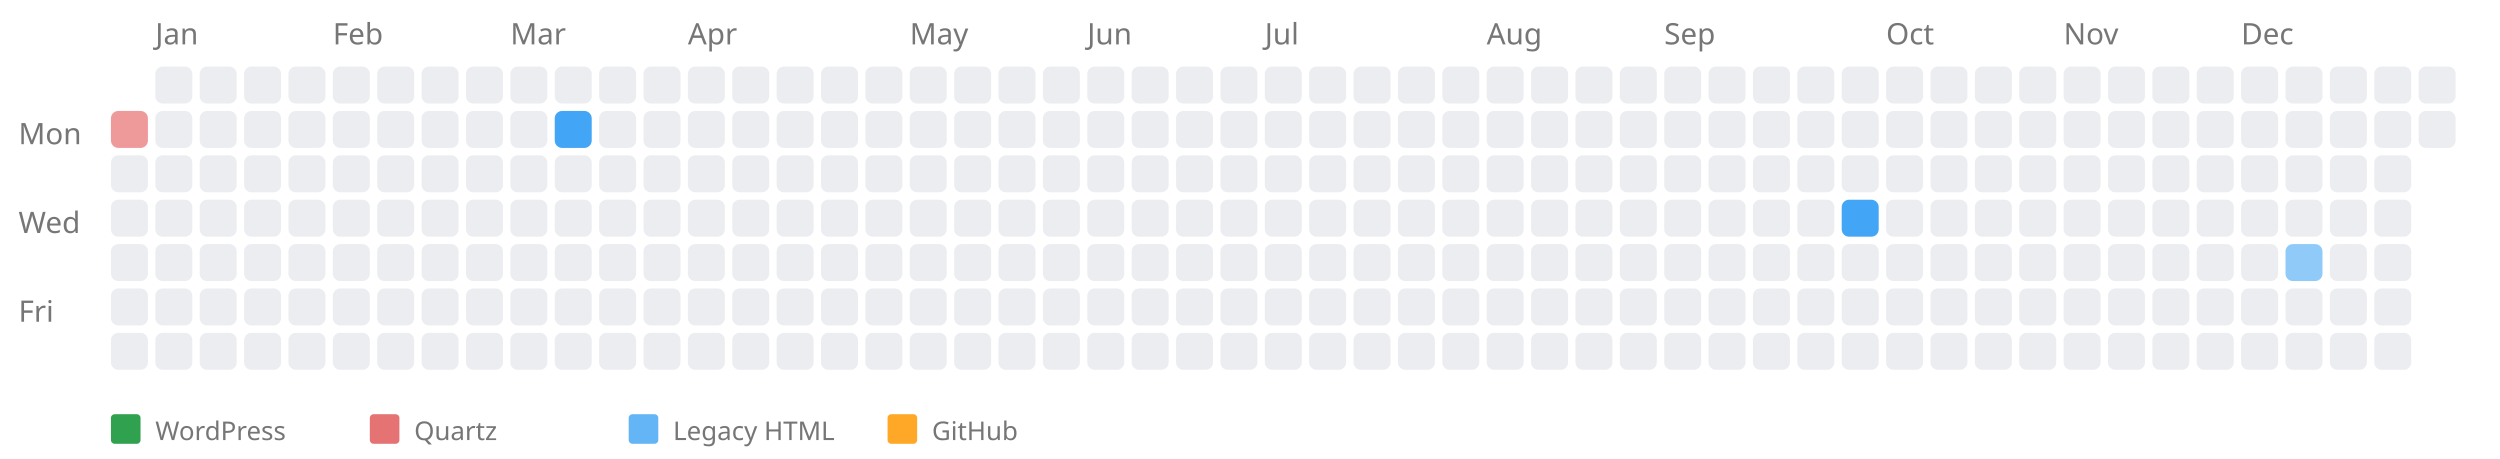
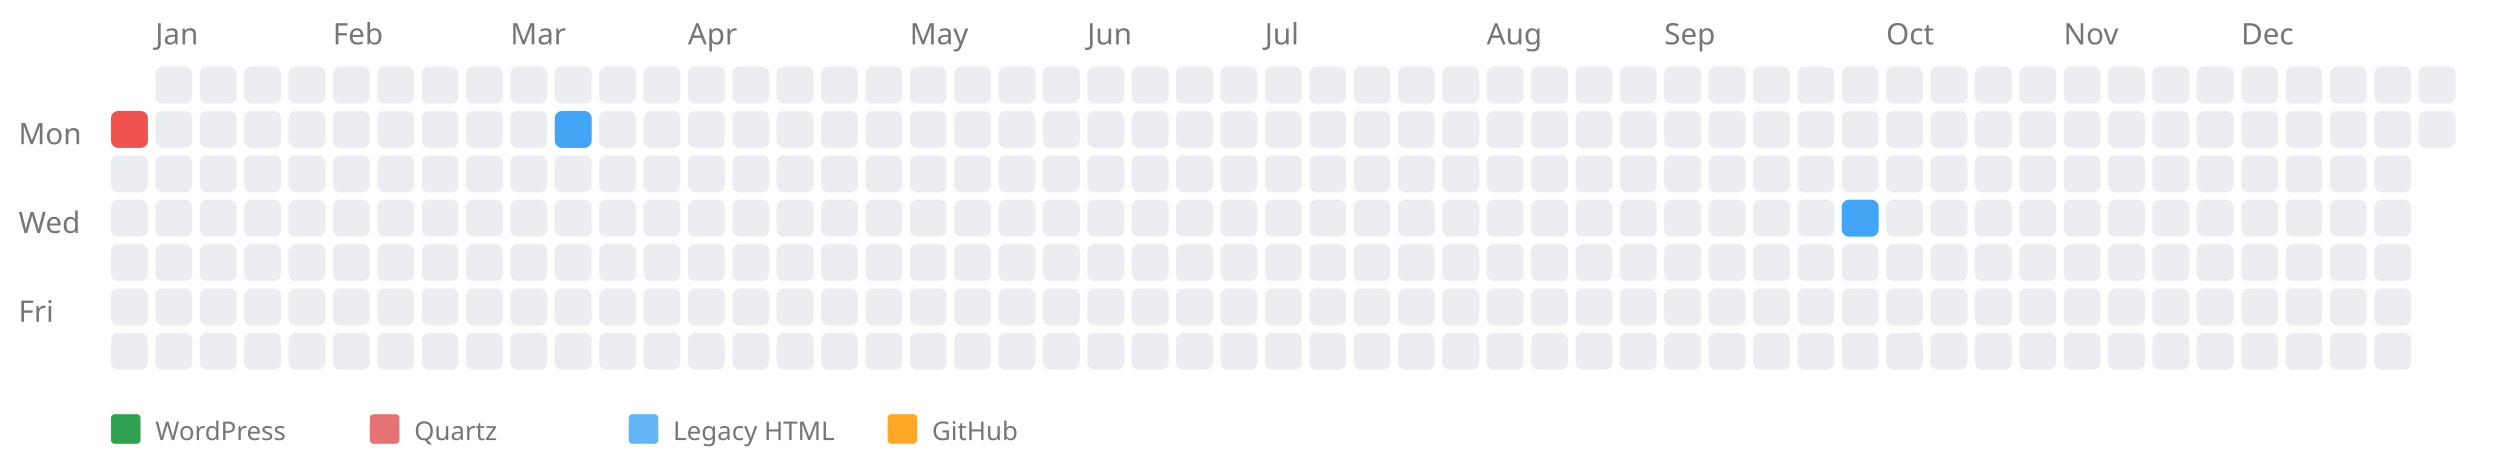
<svg xmlns="http://www.w3.org/2000/svg" width="676" height="124" style="background-color: white;">
  <text x="5" y="39" font-family="sans-serif" font-size="8" fill="#767676">Mon</text>
  <text x="5" y="63" font-family="sans-serif" font-size="8" fill="#767676">Wed</text>
  <text x="5" y="87" font-family="sans-serif" font-size="8" fill="#767676">Fri</text>
  <a href="https://kreier.github.io/quartz/Diary/2001">
-     <rect x="30" y="30" width="10" height="10" fill="#ef9a9a" rx="2" ry="2" />
+     <rect x="30" y="30" width="10" height="10" fill="#ef5350" rx="2" ry="2" />
  </a>
  <rect x="30" y="42" width="10" height="10" fill="#ebedf0" rx="2" ry="2" />
  <rect x="30" y="54" width="10" height="10" fill="#ebedf0" rx="2" ry="2" />
  <rect x="30" y="66" width="10" height="10" fill="#ebedf0" rx="2" ry="2" />
  <rect x="30" y="78" width="10" height="10" fill="#ebedf0" rx="2" ry="2" />
  <rect x="30" y="90" width="10" height="10" fill="#ebedf0" rx="2" ry="2" />
  <text x="42" y="12" font-family="sans-serif" font-size="8" fill="#767676">Jan</text>
  <rect x="42" y="18" width="10" height="10" fill="#ebedf0" rx="2" ry="2" />
  <rect x="42" y="30" width="10" height="10" fill="#ebedf0" rx="2" ry="2" />
  <rect x="42" y="42" width="10" height="10" fill="#ebedf0" rx="2" ry="2" />
  <rect x="42" y="54" width="10" height="10" fill="#ebedf0" rx="2" ry="2" />
  <rect x="42" y="66" width="10" height="10" fill="#ebedf0" rx="2" ry="2" />
  <rect x="42" y="78" width="10" height="10" fill="#ebedf0" rx="2" ry="2" />
  <rect x="42" y="90" width="10" height="10" fill="#ebedf0" rx="2" ry="2" />
  <rect x="54" y="18" width="10" height="10" fill="#ebedf0" rx="2" ry="2" />
  <rect x="54" y="30" width="10" height="10" fill="#ebedf0" rx="2" ry="2" />
  <rect x="54" y="42" width="10" height="10" fill="#ebedf0" rx="2" ry="2" />
  <rect x="54" y="54" width="10" height="10" fill="#ebedf0" rx="2" ry="2" />
  <rect x="54" y="66" width="10" height="10" fill="#ebedf0" rx="2" ry="2" />
  <rect x="54" y="78" width="10" height="10" fill="#ebedf0" rx="2" ry="2" />
  <rect x="54" y="90" width="10" height="10" fill="#ebedf0" rx="2" ry="2" />
  <rect x="66" y="18" width="10" height="10" fill="#ebedf0" rx="2" ry="2" />
  <rect x="66" y="30" width="10" height="10" fill="#ebedf0" rx="2" ry="2" />
  <rect x="66" y="42" width="10" height="10" fill="#ebedf0" rx="2" ry="2" />
  <rect x="66" y="54" width="10" height="10" fill="#ebedf0" rx="2" ry="2" />
  <rect x="66" y="66" width="10" height="10" fill="#ebedf0" rx="2" ry="2" />
  <rect x="66" y="78" width="10" height="10" fill="#ebedf0" rx="2" ry="2" />
  <rect x="66" y="90" width="10" height="10" fill="#ebedf0" rx="2" ry="2" />
  <rect x="78" y="18" width="10" height="10" fill="#ebedf0" rx="2" ry="2" />
  <rect x="78" y="30" width="10" height="10" fill="#ebedf0" rx="2" ry="2" />
  <rect x="78" y="42" width="10" height="10" fill="#ebedf0" rx="2" ry="2" />
  <rect x="78" y="54" width="10" height="10" fill="#ebedf0" rx="2" ry="2" />
  <rect x="78" y="66" width="10" height="10" fill="#ebedf0" rx="2" ry="2" />
  <rect x="78" y="78" width="10" height="10" fill="#ebedf0" rx="2" ry="2" />
  <rect x="78" y="90" width="10" height="10" fill="#ebedf0" rx="2" ry="2" />
  <text x="90" y="12" font-family="sans-serif" font-size="8" fill="#767676">Feb</text>
  <rect x="90" y="18" width="10" height="10" fill="#ebedf0" rx="2" ry="2" />
  <rect x="90" y="30" width="10" height="10" fill="#ebedf0" rx="2" ry="2" />
  <rect x="90" y="42" width="10" height="10" fill="#ebedf0" rx="2" ry="2" />
  <rect x="90" y="54" width="10" height="10" fill="#ebedf0" rx="2" ry="2" />
  <rect x="90" y="66" width="10" height="10" fill="#ebedf0" rx="2" ry="2" />
  <rect x="90" y="78" width="10" height="10" fill="#ebedf0" rx="2" ry="2" />
  <rect x="90" y="90" width="10" height="10" fill="#ebedf0" rx="2" ry="2" />
  <rect x="102" y="18" width="10" height="10" fill="#ebedf0" rx="2" ry="2" />
  <rect x="102" y="30" width="10" height="10" fill="#ebedf0" rx="2" ry="2" />
  <rect x="102" y="42" width="10" height="10" fill="#ebedf0" rx="2" ry="2" />
  <rect x="102" y="54" width="10" height="10" fill="#ebedf0" rx="2" ry="2" />
  <rect x="102" y="66" width="10" height="10" fill="#ebedf0" rx="2" ry="2" />
  <rect x="102" y="78" width="10" height="10" fill="#ebedf0" rx="2" ry="2" />
  <rect x="102" y="90" width="10" height="10" fill="#ebedf0" rx="2" ry="2" />
  <rect x="114" y="18" width="10" height="10" fill="#ebedf0" rx="2" ry="2" />
  <rect x="114" y="30" width="10" height="10" fill="#ebedf0" rx="2" ry="2" />
  <rect x="114" y="42" width="10" height="10" fill="#ebedf0" rx="2" ry="2" />
  <rect x="114" y="54" width="10" height="10" fill="#ebedf0" rx="2" ry="2" />
  <rect x="114" y="66" width="10" height="10" fill="#ebedf0" rx="2" ry="2" />
  <rect x="114" y="78" width="10" height="10" fill="#ebedf0" rx="2" ry="2" />
  <rect x="114" y="90" width="10" height="10" fill="#ebedf0" rx="2" ry="2" />
  <rect x="126" y="18" width="10" height="10" fill="#ebedf0" rx="2" ry="2" />
  <rect x="126" y="30" width="10" height="10" fill="#ebedf0" rx="2" ry="2" />
  <rect x="126" y="42" width="10" height="10" fill="#ebedf0" rx="2" ry="2" />
  <rect x="126" y="54" width="10" height="10" fill="#ebedf0" rx="2" ry="2" />
  <rect x="126" y="66" width="10" height="10" fill="#ebedf0" rx="2" ry="2" />
  <rect x="126" y="78" width="10" height="10" fill="#ebedf0" rx="2" ry="2" />
  <rect x="126" y="90" width="10" height="10" fill="#ebedf0" rx="2" ry="2" />
  <text x="138" y="12" font-family="sans-serif" font-size="8" fill="#767676">Mar</text>
  <rect x="138" y="18" width="10" height="10" fill="#ebedf0" rx="2" ry="2" />
  <rect x="138" y="30" width="10" height="10" fill="#ebedf0" rx="2" ry="2" />
  <rect x="138" y="42" width="10" height="10" fill="#ebedf0" rx="2" ry="2" />
  <rect x="138" y="54" width="10" height="10" fill="#ebedf0" rx="2" ry="2" />
  <rect x="138" y="66" width="10" height="10" fill="#ebedf0" rx="2" ry="2" />
  <rect x="138" y="78" width="10" height="10" fill="#ebedf0" rx="2" ry="2" />
  <rect x="138" y="90" width="10" height="10" fill="#ebedf0" rx="2" ry="2" />
  <rect x="150" y="18" width="10" height="10" fill="#ebedf0" rx="2" ry="2" />
  <a href="https://saiht.de/legacy/physik/ranseier.html">
    <rect x="150" y="30" width="10" height="10" fill="#42a5f5" rx="2" ry="2" />
  </a>
  <rect x="150" y="42" width="10" height="10" fill="#ebedf0" rx="2" ry="2" />
  <rect x="150" y="54" width="10" height="10" fill="#ebedf0" rx="2" ry="2" />
  <rect x="150" y="66" width="10" height="10" fill="#ebedf0" rx="2" ry="2" />
  <rect x="150" y="78" width="10" height="10" fill="#ebedf0" rx="2" ry="2" />
  <rect x="150" y="90" width="10" height="10" fill="#ebedf0" rx="2" ry="2" />
  <rect x="162" y="18" width="10" height="10" fill="#ebedf0" rx="2" ry="2" />
  <rect x="162" y="30" width="10" height="10" fill="#ebedf0" rx="2" ry="2" />
  <rect x="162" y="42" width="10" height="10" fill="#ebedf0" rx="2" ry="2" />
  <rect x="162" y="54" width="10" height="10" fill="#ebedf0" rx="2" ry="2" />
  <rect x="162" y="66" width="10" height="10" fill="#ebedf0" rx="2" ry="2" />
  <rect x="162" y="78" width="10" height="10" fill="#ebedf0" rx="2" ry="2" />
  <rect x="162" y="90" width="10" height="10" fill="#ebedf0" rx="2" ry="2" />
  <rect x="174" y="18" width="10" height="10" fill="#ebedf0" rx="2" ry="2" />
  <rect x="174" y="30" width="10" height="10" fill="#ebedf0" rx="2" ry="2" />
  <rect x="174" y="42" width="10" height="10" fill="#ebedf0" rx="2" ry="2" />
  <rect x="174" y="54" width="10" height="10" fill="#ebedf0" rx="2" ry="2" />
  <rect x="174" y="66" width="10" height="10" fill="#ebedf0" rx="2" ry="2" />
  <rect x="174" y="78" width="10" height="10" fill="#ebedf0" rx="2" ry="2" />
  <rect x="174" y="90" width="10" height="10" fill="#ebedf0" rx="2" ry="2" />
  <text x="186" y="12" font-family="sans-serif" font-size="8" fill="#767676">Apr</text>
  <rect x="186" y="18" width="10" height="10" fill="#ebedf0" rx="2" ry="2" />
  <rect x="186" y="30" width="10" height="10" fill="#ebedf0" rx="2" ry="2" />
  <rect x="186" y="42" width="10" height="10" fill="#ebedf0" rx="2" ry="2" />
  <rect x="186" y="54" width="10" height="10" fill="#ebedf0" rx="2" ry="2" />
  <rect x="186" y="66" width="10" height="10" fill="#ebedf0" rx="2" ry="2" />
  <rect x="186" y="78" width="10" height="10" fill="#ebedf0" rx="2" ry="2" />
  <rect x="186" y="90" width="10" height="10" fill="#ebedf0" rx="2" ry="2" />
  <rect x="198" y="18" width="10" height="10" fill="#ebedf0" rx="2" ry="2" />
  <rect x="198" y="30" width="10" height="10" fill="#ebedf0" rx="2" ry="2" />
  <rect x="198" y="42" width="10" height="10" fill="#ebedf0" rx="2" ry="2" />
  <rect x="198" y="54" width="10" height="10" fill="#ebedf0" rx="2" ry="2" />
  <rect x="198" y="66" width="10" height="10" fill="#ebedf0" rx="2" ry="2" />
  <rect x="198" y="78" width="10" height="10" fill="#ebedf0" rx="2" ry="2" />
  <rect x="198" y="90" width="10" height="10" fill="#ebedf0" rx="2" ry="2" />
  <rect x="210" y="18" width="10" height="10" fill="#ebedf0" rx="2" ry="2" />
  <rect x="210" y="30" width="10" height="10" fill="#ebedf0" rx="2" ry="2" />
  <rect x="210" y="42" width="10" height="10" fill="#ebedf0" rx="2" ry="2" />
  <rect x="210" y="54" width="10" height="10" fill="#ebedf0" rx="2" ry="2" />
  <rect x="210" y="66" width="10" height="10" fill="#ebedf0" rx="2" ry="2" />
  <rect x="210" y="78" width="10" height="10" fill="#ebedf0" rx="2" ry="2" />
  <rect x="210" y="90" width="10" height="10" fill="#ebedf0" rx="2" ry="2" />
  <rect x="222" y="18" width="10" height="10" fill="#ebedf0" rx="2" ry="2" />
  <rect x="222" y="30" width="10" height="10" fill="#ebedf0" rx="2" ry="2" />
  <rect x="222" y="42" width="10" height="10" fill="#ebedf0" rx="2" ry="2" />
  <rect x="222" y="54" width="10" height="10" fill="#ebedf0" rx="2" ry="2" />
  <rect x="222" y="66" width="10" height="10" fill="#ebedf0" rx="2" ry="2" />
  <rect x="222" y="78" width="10" height="10" fill="#ebedf0" rx="2" ry="2" />
  <rect x="222" y="90" width="10" height="10" fill="#ebedf0" rx="2" ry="2" />
  <rect x="234" y="18" width="10" height="10" fill="#ebedf0" rx="2" ry="2" />
  <rect x="234" y="30" width="10" height="10" fill="#ebedf0" rx="2" ry="2" />
  <rect x="234" y="42" width="10" height="10" fill="#ebedf0" rx="2" ry="2" />
  <rect x="234" y="54" width="10" height="10" fill="#ebedf0" rx="2" ry="2" />
  <rect x="234" y="66" width="10" height="10" fill="#ebedf0" rx="2" ry="2" />
  <rect x="234" y="78" width="10" height="10" fill="#ebedf0" rx="2" ry="2" />
  <rect x="234" y="90" width="10" height="10" fill="#ebedf0" rx="2" ry="2" />
  <text x="246" y="12" font-family="sans-serif" font-size="8" fill="#767676">May</text>
  <rect x="246" y="18" width="10" height="10" fill="#ebedf0" rx="2" ry="2" />
  <rect x="246" y="30" width="10" height="10" fill="#ebedf0" rx="2" ry="2" />
  <rect x="246" y="42" width="10" height="10" fill="#ebedf0" rx="2" ry="2" />
  <rect x="246" y="54" width="10" height="10" fill="#ebedf0" rx="2" ry="2" />
  <rect x="246" y="66" width="10" height="10" fill="#ebedf0" rx="2" ry="2" />
  <rect x="246" y="78" width="10" height="10" fill="#ebedf0" rx="2" ry="2" />
  <rect x="246" y="90" width="10" height="10" fill="#ebedf0" rx="2" ry="2" />
  <rect x="258" y="18" width="10" height="10" fill="#ebedf0" rx="2" ry="2" />
  <rect x="258" y="30" width="10" height="10" fill="#ebedf0" rx="2" ry="2" />
  <rect x="258" y="42" width="10" height="10" fill="#ebedf0" rx="2" ry="2" />
  <rect x="258" y="54" width="10" height="10" fill="#ebedf0" rx="2" ry="2" />
  <rect x="258" y="66" width="10" height="10" fill="#ebedf0" rx="2" ry="2" />
  <rect x="258" y="78" width="10" height="10" fill="#ebedf0" rx="2" ry="2" />
  <rect x="258" y="90" width="10" height="10" fill="#ebedf0" rx="2" ry="2" />
  <rect x="270" y="18" width="10" height="10" fill="#ebedf0" rx="2" ry="2" />
  <rect x="270" y="30" width="10" height="10" fill="#ebedf0" rx="2" ry="2" />
  <rect x="270" y="42" width="10" height="10" fill="#ebedf0" rx="2" ry="2" />
  <rect x="270" y="54" width="10" height="10" fill="#ebedf0" rx="2" ry="2" />
  <rect x="270" y="66" width="10" height="10" fill="#ebedf0" rx="2" ry="2" />
  <rect x="270" y="78" width="10" height="10" fill="#ebedf0" rx="2" ry="2" />
  <rect x="270" y="90" width="10" height="10" fill="#ebedf0" rx="2" ry="2" />
  <rect x="282" y="18" width="10" height="10" fill="#ebedf0" rx="2" ry="2" />
  <rect x="282" y="30" width="10" height="10" fill="#ebedf0" rx="2" ry="2" />
  <rect x="282" y="42" width="10" height="10" fill="#ebedf0" rx="2" ry="2" />
  <rect x="282" y="54" width="10" height="10" fill="#ebedf0" rx="2" ry="2" />
  <rect x="282" y="66" width="10" height="10" fill="#ebedf0" rx="2" ry="2" />
  <rect x="282" y="78" width="10" height="10" fill="#ebedf0" rx="2" ry="2" />
  <rect x="282" y="90" width="10" height="10" fill="#ebedf0" rx="2" ry="2" />
  <text x="294" y="12" font-family="sans-serif" font-size="8" fill="#767676">Jun</text>
  <rect x="294" y="18" width="10" height="10" fill="#ebedf0" rx="2" ry="2" />
  <rect x="294" y="30" width="10" height="10" fill="#ebedf0" rx="2" ry="2" />
  <rect x="294" y="42" width="10" height="10" fill="#ebedf0" rx="2" ry="2" />
  <rect x="294" y="54" width="10" height="10" fill="#ebedf0" rx="2" ry="2" />
  <rect x="294" y="66" width="10" height="10" fill="#ebedf0" rx="2" ry="2" />
  <rect x="294" y="78" width="10" height="10" fill="#ebedf0" rx="2" ry="2" />
  <rect x="294" y="90" width="10" height="10" fill="#ebedf0" rx="2" ry="2" />
  <rect x="306" y="18" width="10" height="10" fill="#ebedf0" rx="2" ry="2" />
  <rect x="306" y="30" width="10" height="10" fill="#ebedf0" rx="2" ry="2" />
  <rect x="306" y="42" width="10" height="10" fill="#ebedf0" rx="2" ry="2" />
  <rect x="306" y="54" width="10" height="10" fill="#ebedf0" rx="2" ry="2" />
  <rect x="306" y="66" width="10" height="10" fill="#ebedf0" rx="2" ry="2" />
  <rect x="306" y="78" width="10" height="10" fill="#ebedf0" rx="2" ry="2" />
  <rect x="306" y="90" width="10" height="10" fill="#ebedf0" rx="2" ry="2" />
  <rect x="318" y="18" width="10" height="10" fill="#ebedf0" rx="2" ry="2" />
  <rect x="318" y="30" width="10" height="10" fill="#ebedf0" rx="2" ry="2" />
  <rect x="318" y="42" width="10" height="10" fill="#ebedf0" rx="2" ry="2" />
  <rect x="318" y="54" width="10" height="10" fill="#ebedf0" rx="2" ry="2" />
  <rect x="318" y="66" width="10" height="10" fill="#ebedf0" rx="2" ry="2" />
  <rect x="318" y="78" width="10" height="10" fill="#ebedf0" rx="2" ry="2" />
  <rect x="318" y="90" width="10" height="10" fill="#ebedf0" rx="2" ry="2" />
  <rect x="330" y="18" width="10" height="10" fill="#ebedf0" rx="2" ry="2" />
  <rect x="330" y="30" width="10" height="10" fill="#ebedf0" rx="2" ry="2" />
  <rect x="330" y="42" width="10" height="10" fill="#ebedf0" rx="2" ry="2" />
  <rect x="330" y="54" width="10" height="10" fill="#ebedf0" rx="2" ry="2" />
  <rect x="330" y="66" width="10" height="10" fill="#ebedf0" rx="2" ry="2" />
  <rect x="330" y="78" width="10" height="10" fill="#ebedf0" rx="2" ry="2" />
  <rect x="330" y="90" width="10" height="10" fill="#ebedf0" rx="2" ry="2" />
  <text x="342" y="12" font-family="sans-serif" font-size="8" fill="#767676">Jul</text>
  <rect x="342" y="18" width="10" height="10" fill="#ebedf0" rx="2" ry="2" />
  <rect x="342" y="30" width="10" height="10" fill="#ebedf0" rx="2" ry="2" />
  <rect x="342" y="42" width="10" height="10" fill="#ebedf0" rx="2" ry="2" />
  <rect x="342" y="54" width="10" height="10" fill="#ebedf0" rx="2" ry="2" />
  <rect x="342" y="66" width="10" height="10" fill="#ebedf0" rx="2" ry="2" />
  <rect x="342" y="78" width="10" height="10" fill="#ebedf0" rx="2" ry="2" />
  <rect x="342" y="90" width="10" height="10" fill="#ebedf0" rx="2" ry="2" />
  <rect x="354" y="18" width="10" height="10" fill="#ebedf0" rx="2" ry="2" />
  <rect x="354" y="30" width="10" height="10" fill="#ebedf0" rx="2" ry="2" />
  <rect x="354" y="42" width="10" height="10" fill="#ebedf0" rx="2" ry="2" />
  <rect x="354" y="54" width="10" height="10" fill="#ebedf0" rx="2" ry="2" />
  <rect x="354" y="66" width="10" height="10" fill="#ebedf0" rx="2" ry="2" />
  <rect x="354" y="78" width="10" height="10" fill="#ebedf0" rx="2" ry="2" />
  <rect x="354" y="90" width="10" height="10" fill="#ebedf0" rx="2" ry="2" />
  <rect x="366" y="18" width="10" height="10" fill="#ebedf0" rx="2" ry="2" />
  <rect x="366" y="30" width="10" height="10" fill="#ebedf0" rx="2" ry="2" />
  <rect x="366" y="42" width="10" height="10" fill="#ebedf0" rx="2" ry="2" />
  <rect x="366" y="54" width="10" height="10" fill="#ebedf0" rx="2" ry="2" />
  <rect x="366" y="66" width="10" height="10" fill="#ebedf0" rx="2" ry="2" />
  <rect x="366" y="78" width="10" height="10" fill="#ebedf0" rx="2" ry="2" />
  <rect x="366" y="90" width="10" height="10" fill="#ebedf0" rx="2" ry="2" />
  <rect x="378" y="18" width="10" height="10" fill="#ebedf0" rx="2" ry="2" />
  <rect x="378" y="30" width="10" height="10" fill="#ebedf0" rx="2" ry="2" />
  <rect x="378" y="42" width="10" height="10" fill="#ebedf0" rx="2" ry="2" />
  <rect x="378" y="54" width="10" height="10" fill="#ebedf0" rx="2" ry="2" />
  <rect x="378" y="66" width="10" height="10" fill="#ebedf0" rx="2" ry="2" />
  <rect x="378" y="78" width="10" height="10" fill="#ebedf0" rx="2" ry="2" />
  <rect x="378" y="90" width="10" height="10" fill="#ebedf0" rx="2" ry="2" />
  <rect x="390" y="18" width="10" height="10" fill="#ebedf0" rx="2" ry="2" />
  <rect x="390" y="30" width="10" height="10" fill="#ebedf0" rx="2" ry="2" />
  <rect x="390" y="42" width="10" height="10" fill="#ebedf0" rx="2" ry="2" />
  <rect x="390" y="54" width="10" height="10" fill="#ebedf0" rx="2" ry="2" />
  <rect x="390" y="66" width="10" height="10" fill="#ebedf0" rx="2" ry="2" />
  <rect x="390" y="78" width="10" height="10" fill="#ebedf0" rx="2" ry="2" />
  <rect x="390" y="90" width="10" height="10" fill="#ebedf0" rx="2" ry="2" />
  <text x="402" y="12" font-family="sans-serif" font-size="8" fill="#767676">Aug</text>
  <rect x="402" y="18" width="10" height="10" fill="#ebedf0" rx="2" ry="2" />
  <rect x="402" y="30" width="10" height="10" fill="#ebedf0" rx="2" ry="2" />
  <rect x="402" y="42" width="10" height="10" fill="#ebedf0" rx="2" ry="2" />
  <rect x="402" y="54" width="10" height="10" fill="#ebedf0" rx="2" ry="2" />
  <rect x="402" y="66" width="10" height="10" fill="#ebedf0" rx="2" ry="2" />
  <rect x="402" y="78" width="10" height="10" fill="#ebedf0" rx="2" ry="2" />
  <rect x="402" y="90" width="10" height="10" fill="#ebedf0" rx="2" ry="2" />
  <rect x="414" y="18" width="10" height="10" fill="#ebedf0" rx="2" ry="2" />
  <rect x="414" y="30" width="10" height="10" fill="#ebedf0" rx="2" ry="2" />
  <rect x="414" y="42" width="10" height="10" fill="#ebedf0" rx="2" ry="2" />
  <rect x="414" y="54" width="10" height="10" fill="#ebedf0" rx="2" ry="2" />
  <rect x="414" y="66" width="10" height="10" fill="#ebedf0" rx="2" ry="2" />
  <rect x="414" y="78" width="10" height="10" fill="#ebedf0" rx="2" ry="2" />
  <rect x="414" y="90" width="10" height="10" fill="#ebedf0" rx="2" ry="2" />
  <rect x="426" y="18" width="10" height="10" fill="#ebedf0" rx="2" ry="2" />
  <rect x="426" y="30" width="10" height="10" fill="#ebedf0" rx="2" ry="2" />
  <rect x="426" y="42" width="10" height="10" fill="#ebedf0" rx="2" ry="2" />
  <rect x="426" y="54" width="10" height="10" fill="#ebedf0" rx="2" ry="2" />
  <rect x="426" y="66" width="10" height="10" fill="#ebedf0" rx="2" ry="2" />
  <rect x="426" y="78" width="10" height="10" fill="#ebedf0" rx="2" ry="2" />
  <rect x="426" y="90" width="10" height="10" fill="#ebedf0" rx="2" ry="2" />
  <rect x="438" y="18" width="10" height="10" fill="#ebedf0" rx="2" ry="2" />
  <rect x="438" y="30" width="10" height="10" fill="#ebedf0" rx="2" ry="2" />
  <rect x="438" y="42" width="10" height="10" fill="#ebedf0" rx="2" ry="2" />
  <rect x="438" y="54" width="10" height="10" fill="#ebedf0" rx="2" ry="2" />
  <rect x="438" y="66" width="10" height="10" fill="#ebedf0" rx="2" ry="2" />
  <rect x="438" y="78" width="10" height="10" fill="#ebedf0" rx="2" ry="2" />
  <rect x="438" y="90" width="10" height="10" fill="#ebedf0" rx="2" ry="2" />
  <text x="450" y="12" font-family="sans-serif" font-size="8" fill="#767676">Sep</text>
  <rect x="450" y="18" width="10" height="10" fill="#ebedf0" rx="2" ry="2" />
  <rect x="450" y="30" width="10" height="10" fill="#ebedf0" rx="2" ry="2" />
  <rect x="450" y="42" width="10" height="10" fill="#ebedf0" rx="2" ry="2" />
  <rect x="450" y="54" width="10" height="10" fill="#ebedf0" rx="2" ry="2" />
  <rect x="450" y="66" width="10" height="10" fill="#ebedf0" rx="2" ry="2" />
  <rect x="450" y="78" width="10" height="10" fill="#ebedf0" rx="2" ry="2" />
  <rect x="450" y="90" width="10" height="10" fill="#ebedf0" rx="2" ry="2" />
  <rect x="462" y="18" width="10" height="10" fill="#ebedf0" rx="2" ry="2" />
  <rect x="462" y="30" width="10" height="10" fill="#ebedf0" rx="2" ry="2" />
  <rect x="462" y="42" width="10" height="10" fill="#ebedf0" rx="2" ry="2" />
  <rect x="462" y="54" width="10" height="10" fill="#ebedf0" rx="2" ry="2" />
  <rect x="462" y="66" width="10" height="10" fill="#ebedf0" rx="2" ry="2" />
  <rect x="462" y="78" width="10" height="10" fill="#ebedf0" rx="2" ry="2" />
  <rect x="462" y="90" width="10" height="10" fill="#ebedf0" rx="2" ry="2" />
  <rect x="474" y="18" width="10" height="10" fill="#ebedf0" rx="2" ry="2" />
  <rect x="474" y="30" width="10" height="10" fill="#ebedf0" rx="2" ry="2" />
  <rect x="474" y="42" width="10" height="10" fill="#ebedf0" rx="2" ry="2" />
  <rect x="474" y="54" width="10" height="10" fill="#ebedf0" rx="2" ry="2" />
  <rect x="474" y="66" width="10" height="10" fill="#ebedf0" rx="2" ry="2" />
  <rect x="474" y="78" width="10" height="10" fill="#ebedf0" rx="2" ry="2" />
  <rect x="474" y="90" width="10" height="10" fill="#ebedf0" rx="2" ry="2" />
  <rect x="486" y="18" width="10" height="10" fill="#ebedf0" rx="2" ry="2" />
  <rect x="486" y="30" width="10" height="10" fill="#ebedf0" rx="2" ry="2" />
  <rect x="486" y="42" width="10" height="10" fill="#ebedf0" rx="2" ry="2" />
  <rect x="486" y="54" width="10" height="10" fill="#ebedf0" rx="2" ry="2" />
  <rect x="486" y="66" width="10" height="10" fill="#ebedf0" rx="2" ry="2" />
  <rect x="486" y="78" width="10" height="10" fill="#ebedf0" rx="2" ry="2" />
  <rect x="486" y="90" width="10" height="10" fill="#ebedf0" rx="2" ry="2" />
  <rect x="498" y="18" width="10" height="10" fill="#ebedf0" rx="2" ry="2" />
  <rect x="498" y="30" width="10" height="10" fill="#ebedf0" rx="2" ry="2" />
  <rect x="498" y="42" width="10" height="10" fill="#ebedf0" rx="2" ry="2" />
  <a href="https://saiht.de/legacy/urlaub/2001_fahrrad.html">
    <rect x="498" y="54" width="10" height="10" fill="#42a5f5" rx="2" ry="2" />
  </a>
  <rect x="498" y="66" width="10" height="10" fill="#ebedf0" rx="2" ry="2" />
  <rect x="498" y="78" width="10" height="10" fill="#ebedf0" rx="2" ry="2" />
  <rect x="498" y="90" width="10" height="10" fill="#ebedf0" rx="2" ry="2" />
  <text x="510" y="12" font-family="sans-serif" font-size="8" fill="#767676">Oct</text>
  <rect x="510" y="18" width="10" height="10" fill="#ebedf0" rx="2" ry="2" />
  <rect x="510" y="30" width="10" height="10" fill="#ebedf0" rx="2" ry="2" />
  <rect x="510" y="42" width="10" height="10" fill="#ebedf0" rx="2" ry="2" />
  <rect x="510" y="54" width="10" height="10" fill="#ebedf0" rx="2" ry="2" />
  <rect x="510" y="66" width="10" height="10" fill="#ebedf0" rx="2" ry="2" />
  <rect x="510" y="78" width="10" height="10" fill="#ebedf0" rx="2" ry="2" />
  <rect x="510" y="90" width="10" height="10" fill="#ebedf0" rx="2" ry="2" />
  <rect x="522" y="18" width="10" height="10" fill="#ebedf0" rx="2" ry="2" />
  <rect x="522" y="30" width="10" height="10" fill="#ebedf0" rx="2" ry="2" />
  <rect x="522" y="42" width="10" height="10" fill="#ebedf0" rx="2" ry="2" />
  <rect x="522" y="54" width="10" height="10" fill="#ebedf0" rx="2" ry="2" />
  <rect x="522" y="66" width="10" height="10" fill="#ebedf0" rx="2" ry="2" />
  <rect x="522" y="78" width="10" height="10" fill="#ebedf0" rx="2" ry="2" />
  <rect x="522" y="90" width="10" height="10" fill="#ebedf0" rx="2" ry="2" />
  <rect x="534" y="18" width="10" height="10" fill="#ebedf0" rx="2" ry="2" />
  <rect x="534" y="30" width="10" height="10" fill="#ebedf0" rx="2" ry="2" />
  <rect x="534" y="42" width="10" height="10" fill="#ebedf0" rx="2" ry="2" />
  <rect x="534" y="54" width="10" height="10" fill="#ebedf0" rx="2" ry="2" />
  <rect x="534" y="66" width="10" height="10" fill="#ebedf0" rx="2" ry="2" />
  <rect x="534" y="78" width="10" height="10" fill="#ebedf0" rx="2" ry="2" />
  <rect x="534" y="90" width="10" height="10" fill="#ebedf0" rx="2" ry="2" />
  <rect x="546" y="18" width="10" height="10" fill="#ebedf0" rx="2" ry="2" />
  <rect x="546" y="30" width="10" height="10" fill="#ebedf0" rx="2" ry="2" />
  <rect x="546" y="42" width="10" height="10" fill="#ebedf0" rx="2" ry="2" />
  <rect x="546" y="54" width="10" height="10" fill="#ebedf0" rx="2" ry="2" />
  <rect x="546" y="66" width="10" height="10" fill="#ebedf0" rx="2" ry="2" />
  <rect x="546" y="78" width="10" height="10" fill="#ebedf0" rx="2" ry="2" />
  <rect x="546" y="90" width="10" height="10" fill="#ebedf0" rx="2" ry="2" />
  <text x="558" y="12" font-family="sans-serif" font-size="8" fill="#767676">Nov</text>
  <rect x="558" y="18" width="10" height="10" fill="#ebedf0" rx="2" ry="2" />
  <rect x="558" y="30" width="10" height="10" fill="#ebedf0" rx="2" ry="2" />
  <rect x="558" y="42" width="10" height="10" fill="#ebedf0" rx="2" ry="2" />
  <rect x="558" y="54" width="10" height="10" fill="#ebedf0" rx="2" ry="2" />
  <rect x="558" y="66" width="10" height="10" fill="#ebedf0" rx="2" ry="2" />
  <rect x="558" y="78" width="10" height="10" fill="#ebedf0" rx="2" ry="2" />
  <rect x="558" y="90" width="10" height="10" fill="#ebedf0" rx="2" ry="2" />
  <rect x="570" y="18" width="10" height="10" fill="#ebedf0" rx="2" ry="2" />
  <rect x="570" y="30" width="10" height="10" fill="#ebedf0" rx="2" ry="2" />
  <rect x="570" y="42" width="10" height="10" fill="#ebedf0" rx="2" ry="2" />
  <rect x="570" y="54" width="10" height="10" fill="#ebedf0" rx="2" ry="2" />
  <rect x="570" y="66" width="10" height="10" fill="#ebedf0" rx="2" ry="2" />
  <rect x="570" y="78" width="10" height="10" fill="#ebedf0" rx="2" ry="2" />
  <rect x="570" y="90" width="10" height="10" fill="#ebedf0" rx="2" ry="2" />
  <rect x="582" y="18" width="10" height="10" fill="#ebedf0" rx="2" ry="2" />
  <rect x="582" y="30" width="10" height="10" fill="#ebedf0" rx="2" ry="2" />
  <rect x="582" y="42" width="10" height="10" fill="#ebedf0" rx="2" ry="2" />
  <rect x="582" y="54" width="10" height="10" fill="#ebedf0" rx="2" ry="2" />
  <rect x="582" y="66" width="10" height="10" fill="#ebedf0" rx="2" ry="2" />
  <rect x="582" y="78" width="10" height="10" fill="#ebedf0" rx="2" ry="2" />
  <rect x="582" y="90" width="10" height="10" fill="#ebedf0" rx="2" ry="2" />
  <rect x="594" y="18" width="10" height="10" fill="#ebedf0" rx="2" ry="2" />
  <rect x="594" y="30" width="10" height="10" fill="#ebedf0" rx="2" ry="2" />
  <rect x="594" y="42" width="10" height="10" fill="#ebedf0" rx="2" ry="2" />
  <rect x="594" y="54" width="10" height="10" fill="#ebedf0" rx="2" ry="2" />
  <rect x="594" y="66" width="10" height="10" fill="#ebedf0" rx="2" ry="2" />
  <rect x="594" y="78" width="10" height="10" fill="#ebedf0" rx="2" ry="2" />
  <rect x="594" y="90" width="10" height="10" fill="#ebedf0" rx="2" ry="2" />
  <text x="606" y="12" font-family="sans-serif" font-size="8" fill="#767676">Dec</text>
  <rect x="606" y="18" width="10" height="10" fill="#ebedf0" rx="2" ry="2" />
  <rect x="606" y="30" width="10" height="10" fill="#ebedf0" rx="2" ry="2" />
  <rect x="606" y="42" width="10" height="10" fill="#ebedf0" rx="2" ry="2" />
  <rect x="606" y="54" width="10" height="10" fill="#ebedf0" rx="2" ry="2" />
  <rect x="606" y="66" width="10" height="10" fill="#ebedf0" rx="2" ry="2" />
  <rect x="606" y="78" width="10" height="10" fill="#ebedf0" rx="2" ry="2" />
  <rect x="606" y="90" width="10" height="10" fill="#ebedf0" rx="2" ry="2" />
  <rect x="618" y="18" width="10" height="10" fill="#ebedf0" rx="2" ry="2" />
  <rect x="618" y="30" width="10" height="10" fill="#ebedf0" rx="2" ry="2" />
  <rect x="618" y="42" width="10" height="10" fill="#ebedf0" rx="2" ry="2" />
  <rect x="618" y="54" width="10" height="10" fill="#ebedf0" rx="2" ry="2" />
-   <a href="https://saiht.de/legacy/lite/geschichte/angkor.html">
-     <rect x="618" y="66" width="10" height="10" fill="#90caf9" rx="2" ry="2" />
-   </a>
+   <rect x="618" y="66" width="10" height="10" fill="#ebedf0" rx="2" ry="2" />
  <rect x="618" y="78" width="10" height="10" fill="#ebedf0" rx="2" ry="2" />
  <rect x="618" y="90" width="10" height="10" fill="#ebedf0" rx="2" ry="2" />
  <rect x="630" y="18" width="10" height="10" fill="#ebedf0" rx="2" ry="2" />
  <rect x="630" y="30" width="10" height="10" fill="#ebedf0" rx="2" ry="2" />
  <rect x="630" y="42" width="10" height="10" fill="#ebedf0" rx="2" ry="2" />
  <rect x="630" y="54" width="10" height="10" fill="#ebedf0" rx="2" ry="2" />
  <rect x="630" y="66" width="10" height="10" fill="#ebedf0" rx="2" ry="2" />
  <rect x="630" y="78" width="10" height="10" fill="#ebedf0" rx="2" ry="2" />
  <rect x="630" y="90" width="10" height="10" fill="#ebedf0" rx="2" ry="2" />
  <rect x="642" y="18" width="10" height="10" fill="#ebedf0" rx="2" ry="2" />
  <rect x="642" y="30" width="10" height="10" fill="#ebedf0" rx="2" ry="2" />
  <rect x="642" y="42" width="10" height="10" fill="#ebedf0" rx="2" ry="2" />
  <rect x="642" y="54" width="10" height="10" fill="#ebedf0" rx="2" ry="2" />
  <rect x="642" y="66" width="10" height="10" fill="#ebedf0" rx="2" ry="2" />
  <rect x="642" y="78" width="10" height="10" fill="#ebedf0" rx="2" ry="2" />
  <rect x="642" y="90" width="10" height="10" fill="#ebedf0" rx="2" ry="2" />
  <rect x="654" y="18" width="10" height="10" fill="#ebedf0" rx="2" ry="2" />
  <rect x="654" y="30" width="10" height="10" fill="#ebedf0" rx="2" ry="2" />
  <rect x="30" y="112" width="8" height="8" fill="#30a14e" rx="1" ry="1" />
  <text x="42" y="119" font-family="sans-serif" font-size="7" fill="#767676">WordPress</text>
  <rect x="100" y="112" width="8" height="8" fill="#e57373" rx="1" ry="1" />
  <text x="112" y="119" font-family="sans-serif" font-size="7" fill="#767676">Quartz</text>
  <rect x="170" y="112" width="8" height="8" fill="#64b5f6" rx="1" ry="1" />
  <text x="182" y="119" font-family="sans-serif" font-size="7" fill="#767676">Legacy HTML</text>
  <rect x="240" y="112" width="8" height="8" fill="#ffa726" rx="1" ry="1" />
  <text x="252" y="119" font-family="sans-serif" font-size="7" fill="#767676">GitHub</text>
</svg>
